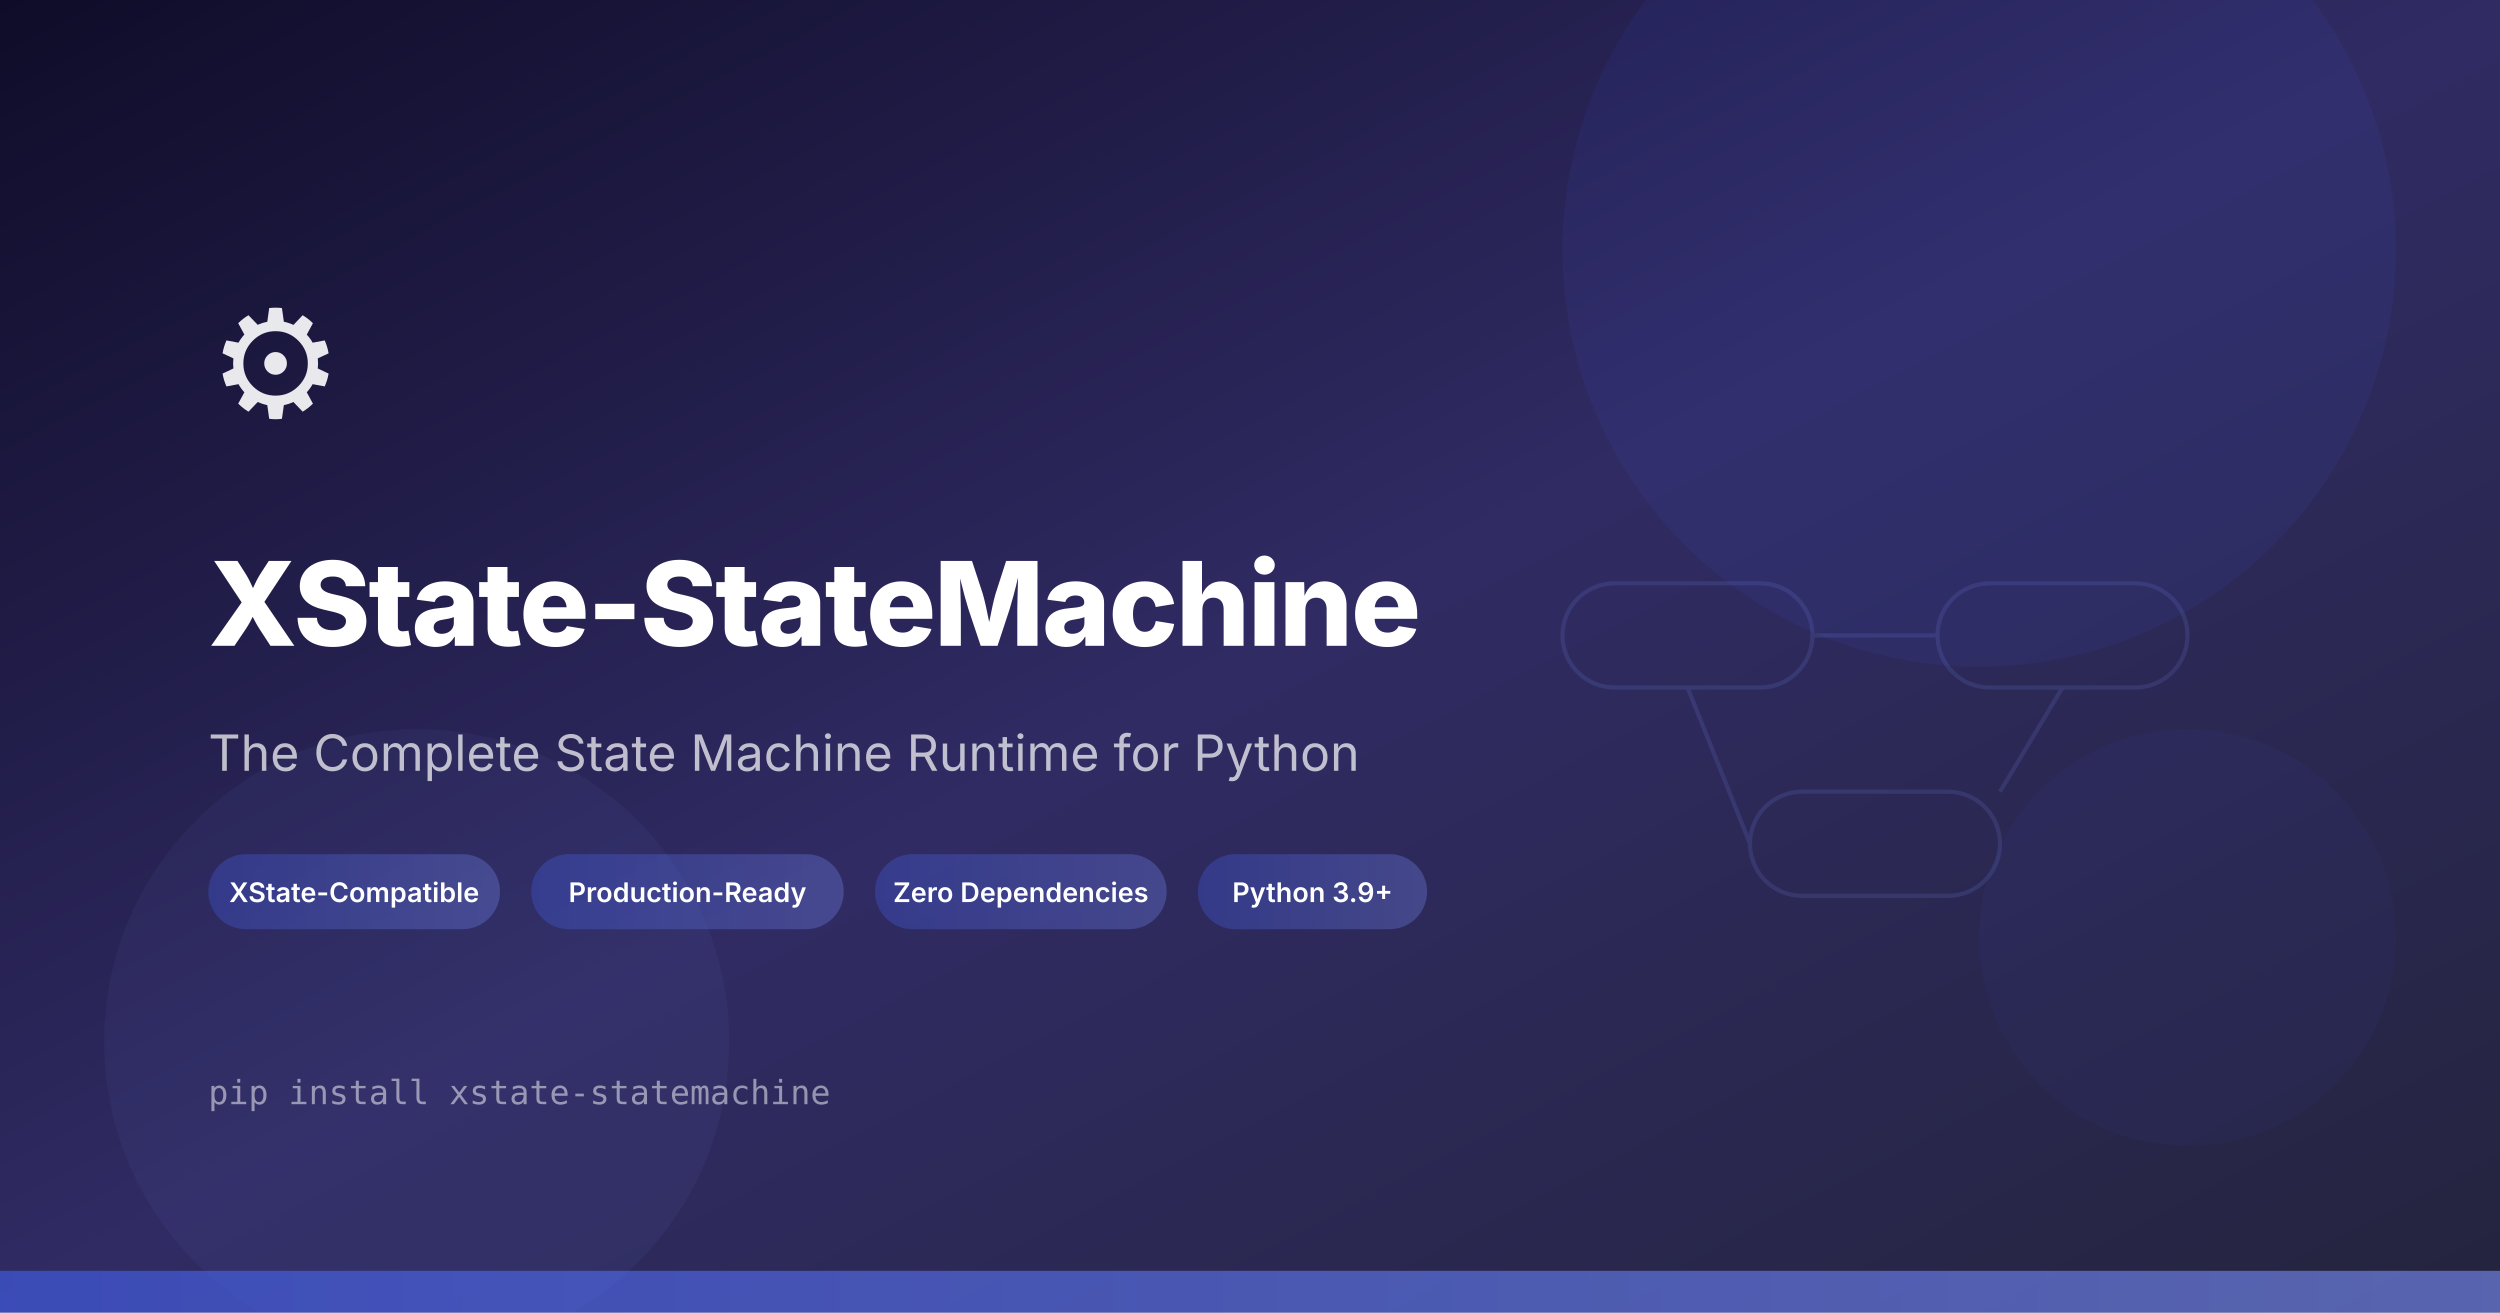
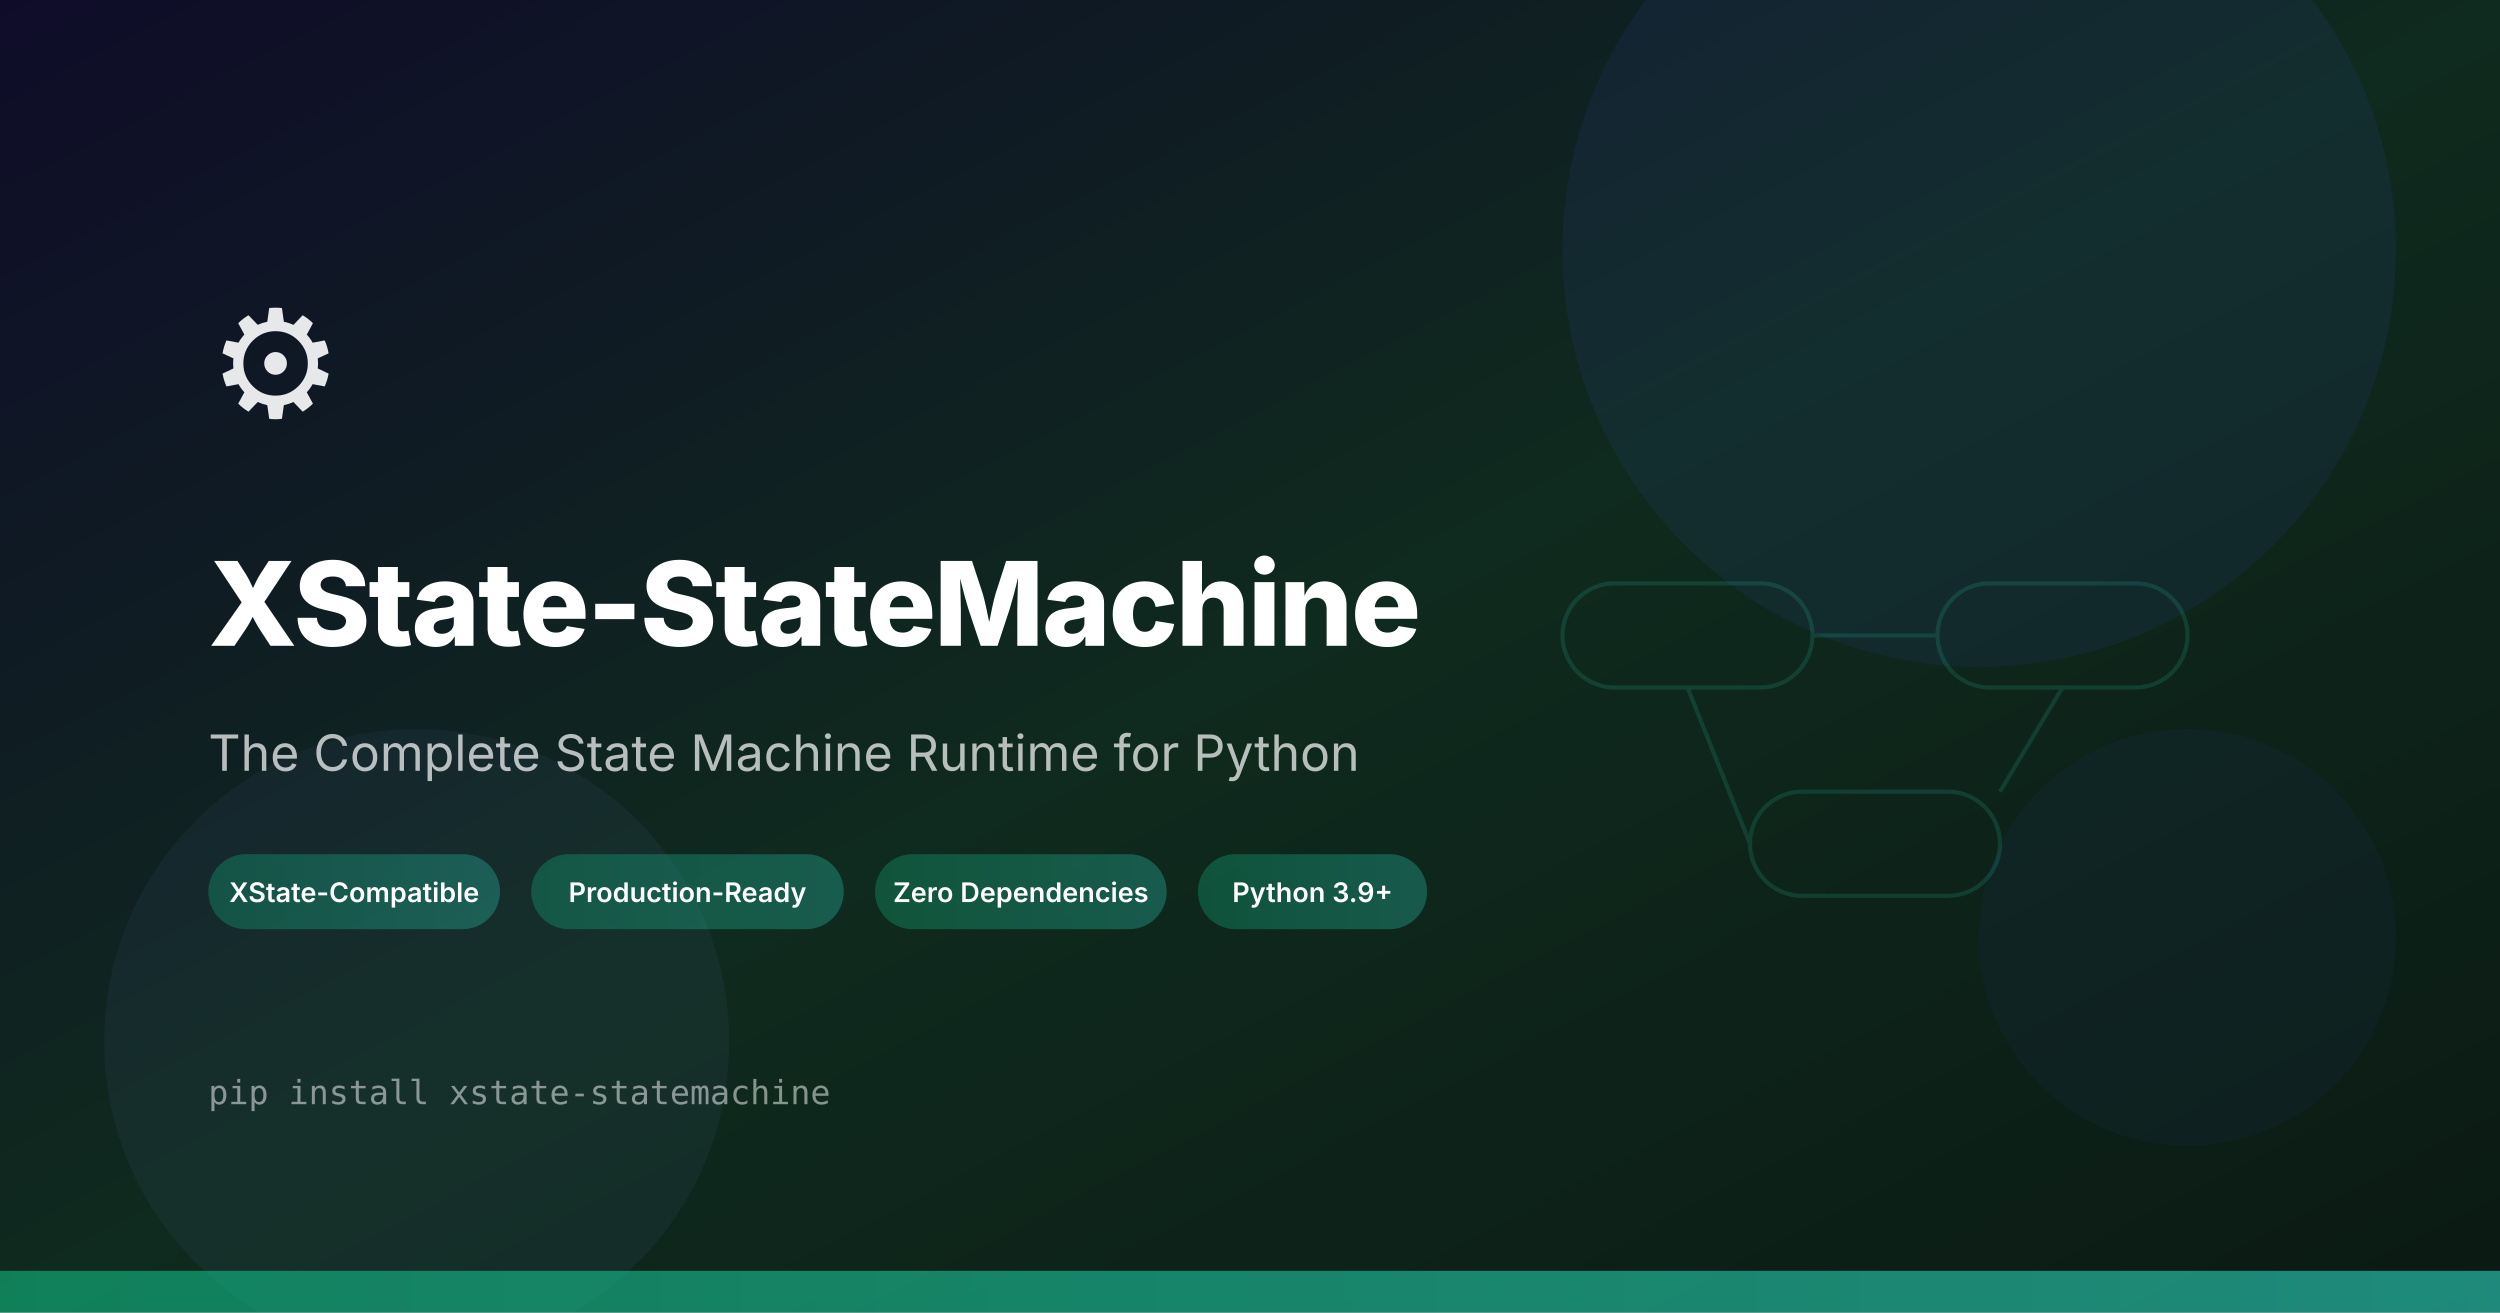
<svg xmlns="http://www.w3.org/2000/svg" width="1200" height="630" viewBox="0 0 1200 630">
  <defs>
    <linearGradient id="bg" x1="0%" y1="0%" x2="100%" y2="100%">
      <stop offset="0%" style="stop-color:#0f0c29" />
-       <stop offset="50%" style="stop-color:#302b63" />
-       <stop offset="100%" style="stop-color:#24243e" />
+       <stop offset="50%" style="stop-color:#0F2A1E" />
+       <stop offset="100%" style="stop-color:#0B1A13" />
    </linearGradient>
    <linearGradient id="accent" x1="0%" y1="0%" x2="100%" y2="0%">
-       <stop offset="0%" style="stop-color:#4361ee" />
-       <stop offset="100%" style="stop-color:#7b8ff8" />
+       <stop offset="0%" style="stop-color:#10B981" />
+       <stop offset="100%" style="stop-color:#2DD4BF" />
    </linearGradient>
  </defs>
  <rect width="1200" height="630" fill="url(#bg)" />
  <circle cx="950" cy="120" r="200" fill="rgba(67,97,238,0.08)" />
  <circle cx="200" cy="500" r="150" fill="rgba(123,143,248,0.06)" />
  <circle cx="1050" cy="450" r="100" fill="rgba(67,97,238,0.05)" />
  <g transform="translate(750, 280)" opacity="0.15">
-     <rect x="0" y="0" width="120" height="50" rx="25" fill="none" stroke="#7b8ff8" stroke-width="2" />
-     <rect x="180" y="0" width="120" height="50" rx="25" fill="none" stroke="#7b8ff8" stroke-width="2" />
-     <rect x="90" y="100" width="120" height="50" rx="25" fill="none" stroke="#7b8ff8" stroke-width="2" />
-     <line x1="120" y1="25" x2="180" y2="25" stroke="#7b8ff8" stroke-width="2" />
-     <line x1="240" y1="50" x2="210" y2="100" stroke="#7b8ff8" stroke-width="2" />
-     <line x1="90" y1="125" x2="60" y2="50" stroke="#7b8ff8" stroke-width="2" />
+     <rect x="0" y="0" width="120" height="50" rx="25" fill="none" stroke="#2DD4BF" stroke-width="2" />
+     <rect x="180" y="0" width="120" height="50" rx="25" fill="none" stroke="#2DD4BF" stroke-width="2" />
+     <rect x="90" y="100" width="120" height="50" rx="25" fill="none" stroke="#2DD4BF" stroke-width="2" />
+     <line x1="120" y1="25" x2="180" y2="25" stroke="#2DD4BF" stroke-width="2" />
+     <line x1="240" y1="50" x2="210" y2="100" stroke="#2DD4BF" stroke-width="2" />
+     <line x1="90" y1="125" x2="60" y2="50" stroke="#2DD4BF" stroke-width="2" />
  </g>
  <text x="100" y="200" font-size="72" fill="white" opacity="0.9">⚙️</text>
  <text x="100" y="310" font-family="Inter, -apple-system, sans-serif" font-size="56" font-weight="800" fill="white" letter-spacing="-1">
    XState-StateMachine
  </text>
  <text x="100" y="370" font-family="Inter, -apple-system, sans-serif" font-size="24" font-weight="400" fill="rgba(255,255,255,0.7)">
    The Complete State Machine Runtime for Python
  </text>
  <g transform="translate(100, 410)">
    <rect x="0" y="0" width="140" height="36" rx="18" fill="url(#accent)" opacity="0.3" />
    <text x="70" y="23" font-family="Inter, sans-serif" font-size="13" font-weight="600" fill="white" text-anchor="middle">XState-Compatible</text>
    <rect x="155" y="0" width="150" height="36" rx="18" fill="url(#accent)" opacity="0.3" />
    <text x="230" y="23" font-family="Inter, sans-serif" font-size="13" font-weight="600" fill="white" text-anchor="middle">Production-Ready</text>
    <rect x="320" y="0" width="140" height="36" rx="18" fill="url(#accent)" opacity="0.3" />
    <text x="390" y="23" font-family="Inter, sans-serif" font-size="13" font-weight="600" fill="white" text-anchor="middle">Zero Dependencies</text>
    <rect x="475" y="0" width="110" height="36" rx="18" fill="url(#accent)" opacity="0.3" />
    <text x="530" y="23" font-family="Inter, sans-serif" font-size="13" font-weight="600" fill="white" text-anchor="middle">Python 3.9+</text>
  </g>
  <rect x="0" y="610" width="1200" height="20" fill="url(#accent)" opacity="0.6" />
  <text x="100" y="530" font-family="JetBrains Mono, monospace" font-size="16" font-weight="500" fill="rgba(255,255,255,0.5)">
    pip install xstate-statemachine
  </text>
</svg>
